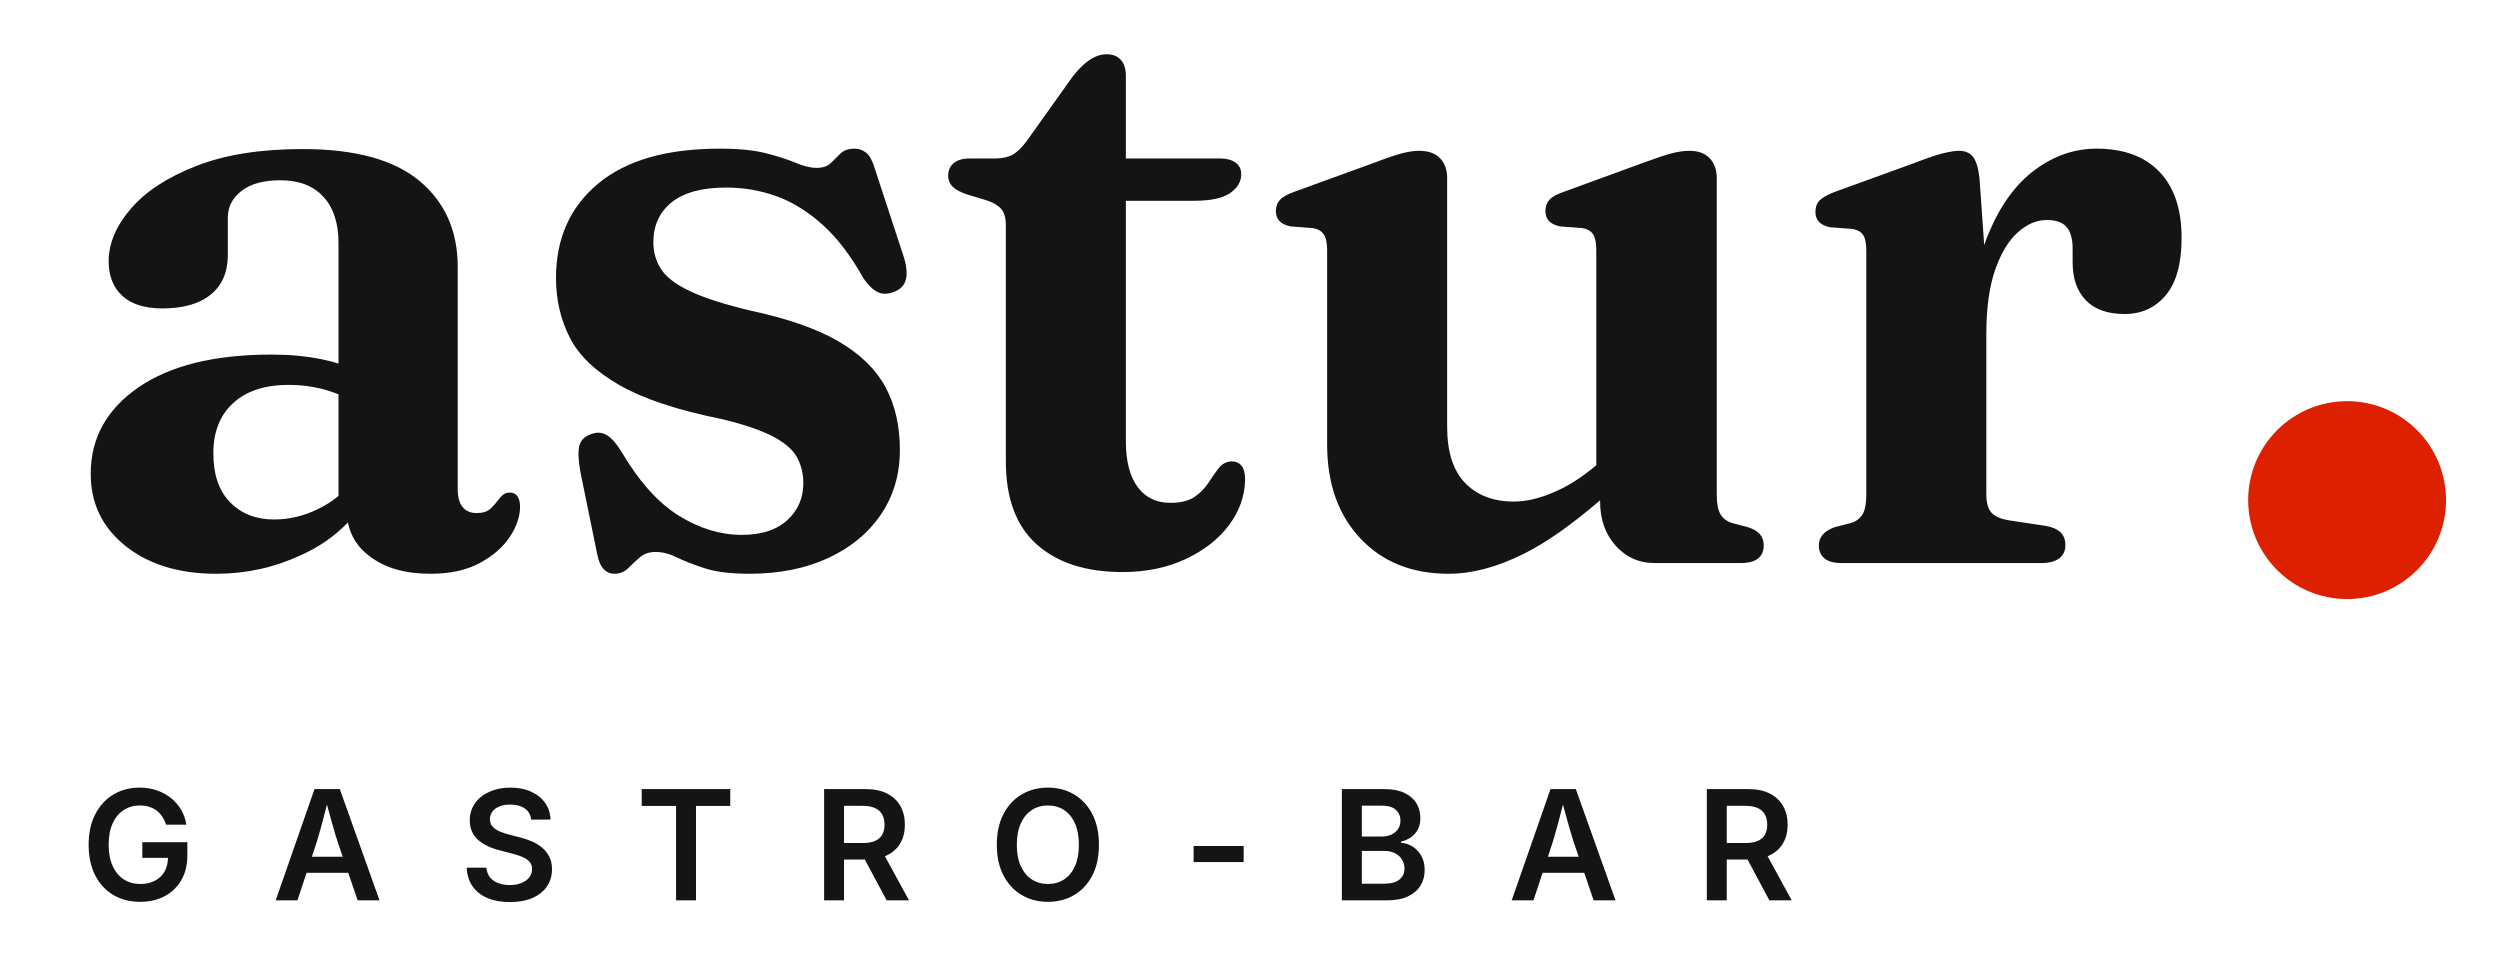
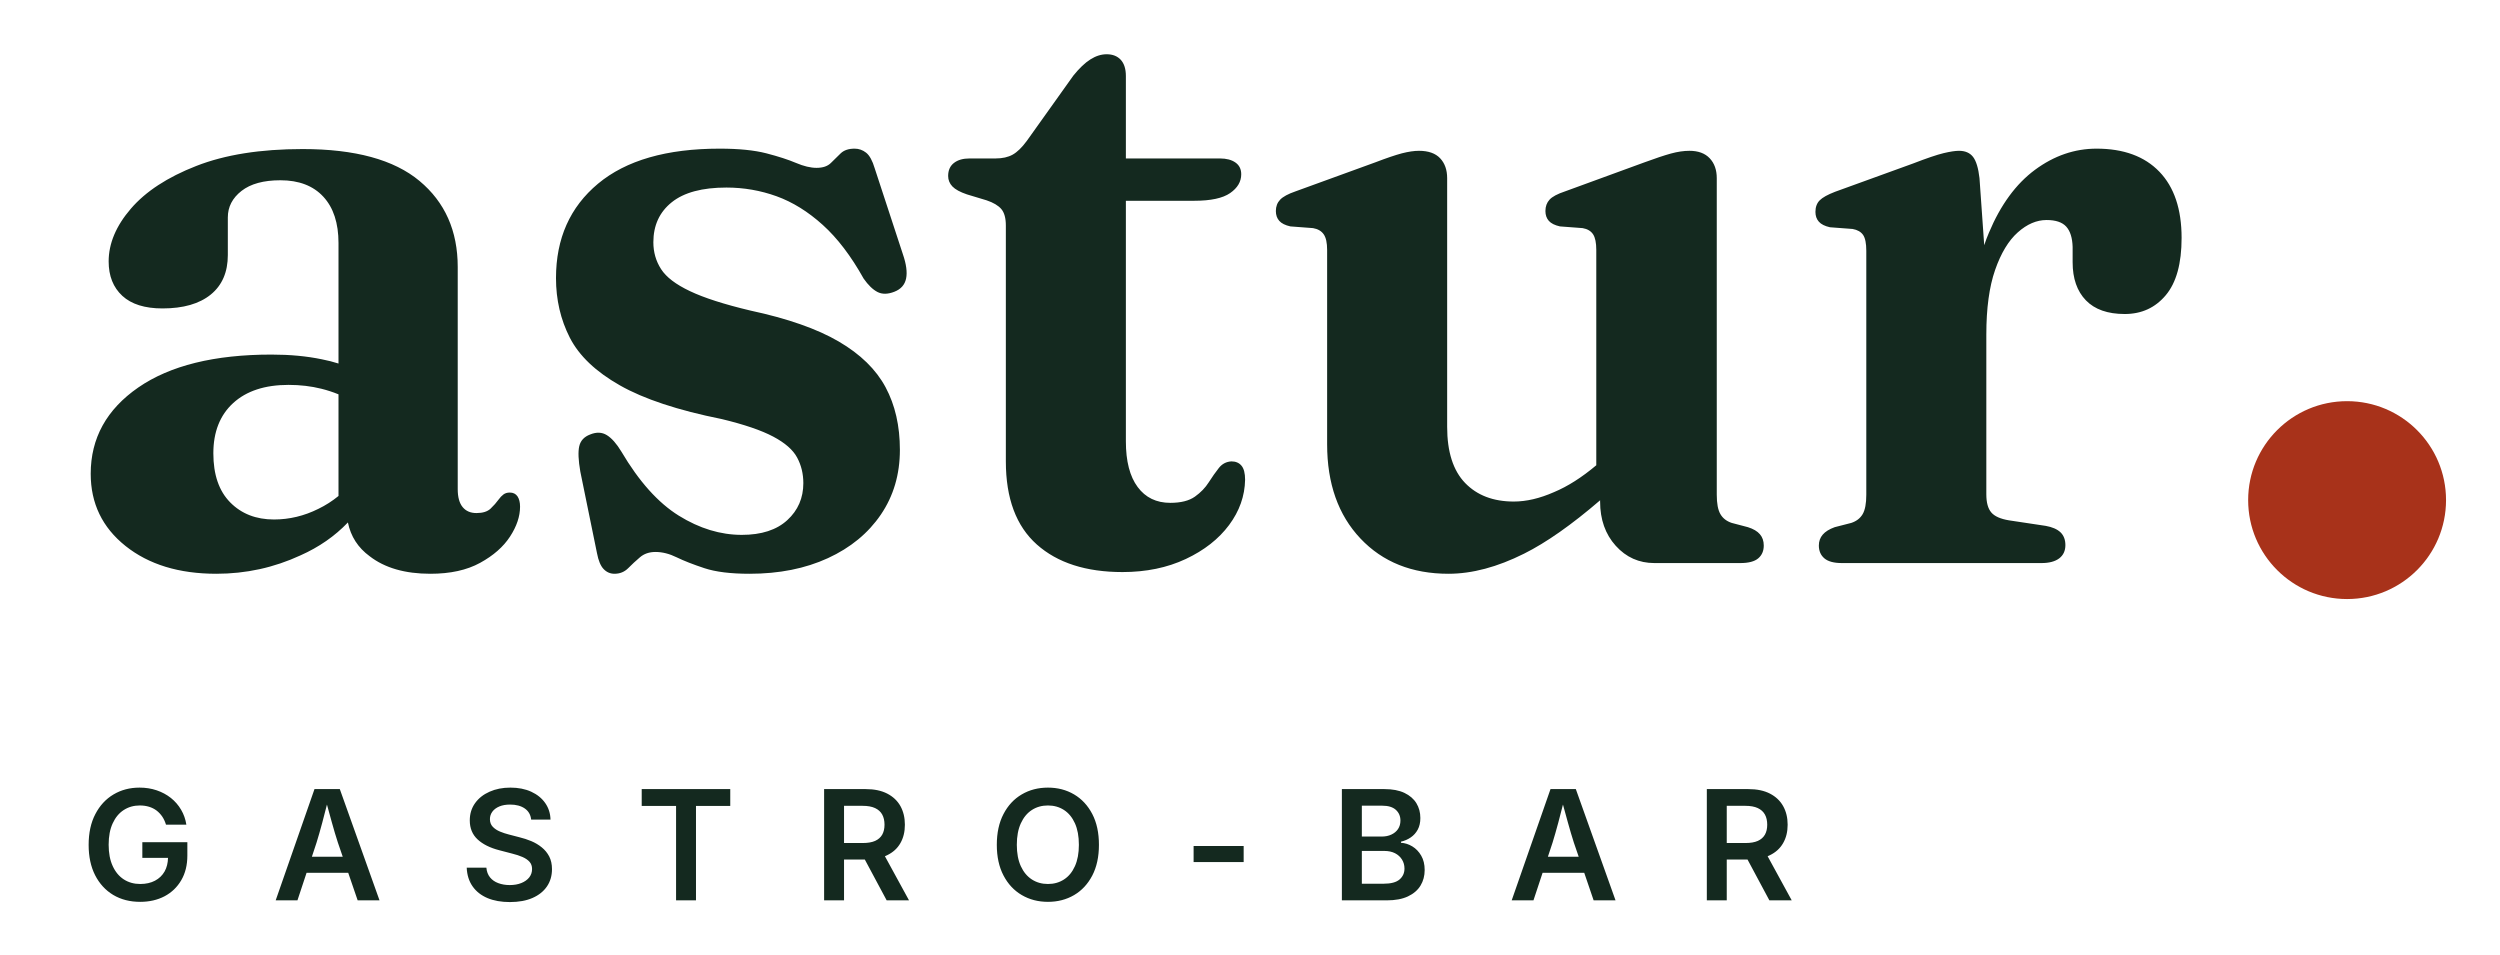
<svg xmlns="http://www.w3.org/2000/svg" viewBox="-12.0 -125.1 555.9 212.1" width="2223" height="849">
-   <path d="M8.17-19.86L8.17-19.86Q8.17-31.73 18.76-39.05Q29.36-46.36 48.36-46.36L48.36-46.36Q54.53-46.36 59.56-45.31L59.56-45.31Q61.47-44.94 63.27-44.37L63.27-44.37L63.27-71.16Q63.27-77.81 59.90-81.46Q56.52-85.12 50.35-85.12L50.35-85.12Q44.74-85.12 41.70-82.75Q38.66-80.37 38.66-76.86L38.66-76.86L38.66-68.50Q38.66-62.80 34.87-59.71Q31.07-56.62 24.13-56.62L24.13-56.62Q18.24-56.62 15.20-59.42Q12.16-62.23 12.16-67.07L12.16-67.07Q12.16-73.06 17.10-78.80Q22.04-84.55 31.64-88.30Q41.23-92.06 55.29-92.06L55.29-92.06Q72.77-92.06 81.27-84.98Q89.78-77.90 89.78-65.83L89.78-65.83L89.78-16.43Q89.78-13.78 90.87-12.45Q91.96-11.12 93.95-11.12L93.95-11.12Q96.05-11.12 97.09-12.11Q98.14-13.11 98.89-14.15L98.89-14.15Q99.37-14.82 99.94-15.25Q100.51-15.68 101.36-15.68L101.36-15.68Q102.50-15.68 103.08-14.82Q103.64-13.96 103.64-12.54L103.64-12.54Q103.64-9.31 101.41-5.89Q99.18-2.47 94.76-0.05Q90.34 2.38 83.70 2.38L83.70 2.38Q75.24 2.38 70.20-1.52L70.20-1.52Q66.31-4.37 65.36-9.03L65.36-9.03Q60.99-4.46 54.81-1.71L54.81-1.71Q45.98 2.38 36.10 2.38L36.10 2.38Q23.66 2.38 15.91-3.80Q8.17-9.97 8.17-19.86ZM63.27-14.92L63.27-37.52Q61.37-38.29 59.47-38.76L59.47-38.76Q56.05-39.62 52.16-39.62L52.16-39.62Q44.27-39.62 39.85-35.58Q35.44-31.54 35.44-24.41Q35.44-17.29 39.19-13.49Q42.94-9.69 48.92-9.69L48.92-9.69Q54.05-9.69 58.80-12.06L58.80-12.06Q61.18-13.21 63.27-14.92L63.27-14.92ZM152.95-6.27L152.95-6.27Q159.50-6.27 163.07-9.55Q166.63-12.82 166.63-17.77L166.63-17.77Q166.63-20.90 165.25-23.46Q163.88-26.03 159.93-28.12Q155.99-30.21 148.49-32.02L148.49-32.02Q133.85-34.96 125.83-39.52Q117.80-44.08 114.71-50.11Q111.63-56.15 111.63-63.37L111.63-63.37Q111.63-76.57 120.98-84.36Q130.34-92.15 148.01-92.15L148.01-92.15Q154.38-92.15 158.41-91.11Q162.45-90.06 165.01-88.97Q167.58-87.88 169.57-87.88L169.57-87.88Q171.67-87.88 172.76-88.97Q173.85-90.06 174.94-91.11Q176.03-92.15 178.03-92.15L178.03-92.15Q179.45-92.15 180.59-91.25Q181.74-90.34 182.50-87.78L182.50-87.78L188.76-68.69Q189.91-65.36 189.48-63.27Q189.05-61.18 186.87-60.33L186.87-60.33Q184.68-59.47 183.11-60.28Q181.55-61.09 180.03-63.27L180.03-63.27Q175.84-70.78 170.95-75.19Q166.06-79.61 160.69-81.56Q155.32-83.50 149.53-83.50L149.53-83.50Q141.45-83.50 137.37-80.23Q133.28-76.95 133.28-71.34L133.28-71.34Q133.28-68.02 135.00-65.36Q136.70-62.70 141.41-60.47Q146.11-58.23 154.85-56.15L154.85-56.15Q167.30-53.48 174.51-49.26Q181.74-45.03 184.92-39.09Q188.10-33.16 188.10-25.18L188.10-25.18Q188.10-17.00 183.87-10.78Q179.64-4.56 172.09-1.09Q164.54 2.38 154.66 2.38L154.66 2.38Q148.39 2.38 144.64 1.14Q140.88-0.10 138.46-1.28Q136.04-2.47 133.76-2.47L133.76-2.47Q131.67-2.47 130.29-1.28Q128.91-0.10 127.68 1.14Q126.44 2.38 124.64 2.38L124.64 2.38Q123.22 2.38 122.22 1.33Q121.22 0.29 120.75-2.19L120.75-2.19L117.04-20.33Q116.38-24.13 116.80-25.98Q117.23-27.84 119.22-28.59L119.22-28.59Q121.31-29.45 122.93-28.45Q124.55-27.46 126.16-24.80L126.16-24.80Q132.05-14.82 138.94-10.54Q145.82-6.27 152.95-6.27ZM207.38-80.66L207.38-80.66L203.01-81.98Q200.73-82.75 199.78-83.74Q198.83-84.74 198.83-86.07L198.83-86.07Q198.83-87.97 200.12-88.97Q201.40-89.97 203.58-89.97L203.58-89.97L209.38-89.97Q211.66-89.97 213.18-90.82Q214.70-91.67 216.31-93.86L216.31-93.86L226.67-108.39Q228.66-110.86 230.47-112.00Q232.27-113.14 234.08-113.14L234.08-113.14Q236.07-113.14 237.21-111.91Q238.35-110.67 238.35-108.30L238.35-108.30L238.35-89.97L259.25-89.97Q261.44-89.97 262.72-89.06Q264.00-88.16 264.00-86.45L264.00-86.45Q264.00-83.98 261.53-82.27Q259.06-80.56 253.56-80.56L253.56-80.56L238.35-80.56L238.35-27.07Q238.35-20.43 240.97-16.91Q243.58-13.39 248.23-13.39L248.23-13.39Q251.75-13.39 253.70-14.77Q255.64-16.15 256.78-17.96Q257.93-19.76 259.02-21.14Q260.11-22.52 261.82-22.61L261.82-22.61Q263.25-22.61 264.05-21.66Q264.86-20.71 264.86-18.52L264.86-18.52Q264.76-13.11 261.30-8.46Q257.83-3.80 251.66-0.90Q245.48 2.00 237.59 2.00L237.59 2.00Q225.44 2.00 218.55-4.13Q211.66-10.26 211.66-22.61L211.66-22.61L211.66-75.05Q211.66-77.52 210.66-78.71Q209.66-79.89 207.38-80.66ZM343.80-13.68L343.80-13.68L343.80-13.96Q334.30-5.79 326.89-2.09L326.89-2.09Q317.96 2.38 310.08 2.38L310.08 2.38Q297.92 2.38 290.51-5.46Q283.10-13.30 283.10-26.41L283.10-26.41L283.10-69.64Q283.10-72.01 282.34-73.10Q281.58-74.20 279.96-74.48L279.96-74.48L274.93-74.86Q273.22-75.24 272.46-76.09Q271.70-76.95 271.70-78.28L271.70-78.28Q271.70-79.80 272.65-80.80Q273.60-81.80 276.07-82.65L276.07-82.65L293.83-89.11Q297.54-90.53 299.72-91.11Q301.91-91.67 303.52-91.67L303.52-91.67Q306.66-91.67 308.23-90.01Q309.79-88.35 309.79-85.59L309.79-85.59L309.79-30.30Q309.79-21.95 313.78-17.81Q317.77-13.68 324.61-13.68L324.61-13.68Q328.79-13.68 333.54-15.77L333.54-15.77Q338.10-17.67 342.95-21.75L342.95-21.75L342.95-69.64Q342.95-72.01 342.24-73.10Q341.52-74.20 339.91-74.48L339.91-74.48L334.87-74.86Q333.16-75.24 332.40-76.09Q331.64-76.95 331.64-78.28L331.64-78.28Q331.64-79.80 332.55-80.80Q333.45-81.80 336.01-82.65L336.01-82.65L353.68-89.11Q357.29-90.44 359.53-91.06Q361.76-91.67 363.66-91.67L363.66-91.67Q366.60-91.67 368.17-90.01Q369.74-88.35 369.74-85.59L369.74-85.59L369.74-15.20Q369.74-12.26 370.55-10.88Q371.35-9.50 373.06-8.93L373.06-8.93L376.67-7.98Q378.48-7.41 379.33-6.41Q380.19-5.42 380.19-3.90L380.19-3.90Q380.19-2.09 378.95-1.04Q377.72 0 374.96 0L374.96 0L355.87 0Q350.74 0 347.27-3.85Q343.80-7.70 343.80-13.68ZM428.16-85.59L428.16-85.59L429.21-70.68Q429.68-72.11 430.25-73.44L430.25-73.44Q434.15-82.75 440.51-87.45Q446.88-92.15 454.19-92.15L454.19-92.15Q463.22-92.15 468.16-87.02Q473.10-81.89 473.10-72.30L473.10-72.30Q473.10-63.74 469.58-59.56Q466.07-55.38 460.46-55.38L460.46-55.38Q454.76-55.38 451.82-58.42Q448.87-61.47 448.87-66.88L448.87-66.88L448.87-70.30Q448.78-73.34 447.45-74.81Q446.12-76.28 443.08-76.28L443.08-76.28Q439.75-76.28 436.67-73.53Q433.58-70.78 431.63-65.17Q429.68-59.56 429.68-50.83L429.68-50.83L429.68-15.29Q429.68-12.54 430.78-11.26Q431.87-9.97 434.72-9.50L434.72-9.50L442.89-8.27Q445.07-7.88 446.17-6.84Q447.26-5.79 447.26-3.99L447.26-3.99Q447.26-2.09 445.88-1.04Q444.50 0 441.94 0L441.94 0L397.57 0Q394.91 0 393.68-1.04Q392.44-2.09 392.44-3.90L392.44-3.90Q392.44-5.32 393.30-6.32Q394.15-7.32 395.96-7.98L395.96-7.98L399.66-8.93Q401.37-9.50 402.18-10.88Q402.99-12.26 402.99-15.20L402.99-15.20L402.99-69.45Q402.99-71.92 402.28-72.96Q401.56-74.00 399.95-74.29L399.95-74.29L394.91-74.67Q393.20-75.05 392.44-75.91Q391.68-76.76 391.68-78.09L391.68-78.09Q391.68-79.70 392.63-80.66Q393.58-81.61 396.05-82.56L396.05-82.56L413.34-88.83Q418.00-90.63 420.18-91.15Q422.37-91.67 423.60-91.67L423.60-91.67Q425.69-91.67 426.74-90.30Q427.78-88.92 428.16-85.59Z" fill="#141414" />
-   <circle cx="509.9" cy="-14" r="22" fill="#DC2000" />
-   <path d="M19.17 75.33L19.17 75.33Q15.75 75.33 13.17 73.79Q10.60 72.24 9.15 69.41Q7.71 66.57 7.71 62.67L7.71 62.67Q7.71 58.66 9.20 55.82Q10.68 52.97 13.24 51.45Q15.79 49.93 19.03 49.93L19.03 49.93Q21.07 49.93 22.84 50.53Q24.61 51.13 26.00 52.23Q27.38 53.33 28.27 54.85Q29.16 56.36 29.44 58.17L29.44 58.17L24.91 58.17Q24.61 57.17 24.09 56.39Q23.56 55.61 22.83 55.04Q22.09 54.48 21.15 54.19Q20.21 53.90 19.08 53.90L19.08 53.90Q17.09 53.90 15.52 54.91Q13.95 55.92 13.06 57.87Q12.16 59.81 12.16 62.63L12.16 62.63Q12.16 65.42 13.06 67.37Q13.95 69.32 15.53 70.34Q17.11 71.36 19.18 71.36L19.18 71.36Q21.07 71.36 22.46 70.63Q23.85 69.90 24.61 68.56L24.61 68.56Q25.32 67.28 25.36 65.55L25.36 65.55L19.65 65.55L19.65 62.07L29.66 62.07L29.66 65.04Q29.66 68.21 28.30 70.53Q26.95 72.84 24.59 74.09Q22.22 75.33 19.17 75.33ZM54.14 75L49.30 75L57.93 50.26L63.56 50.26L72.39 75L67.53 75L65.43 68.87L56.17 68.87L54.14 75ZM57.35 65.30L64.21 65.30L63.13 62.15Q62.48 60.16 61.78 57.63L61.78 57.63Q61.28 55.84 60.70 53.70L60.70 53.70Q60.15 55.88 59.67 57.68L59.67 57.68Q58.99 60.22 58.39 62.15L58.39 62.15L57.35 65.30ZM101.38 75.38L101.38 75.38Q98.50 75.38 96.39 74.49Q94.27 73.59 93.08 71.88Q91.88 70.17 91.78 67.73L91.78 67.73L96.15 67.73Q96.26 69.02 96.96 69.89Q97.66 70.75 98.80 71.17Q99.95 71.60 101.34 71.60L101.34 71.60Q102.80 71.60 103.92 71.15Q105.04 70.70 105.68 69.90Q106.31 69.09 106.31 68.03L106.31 68.03Q106.31 67.06 105.75 66.43Q105.19 65.80 104.19 65.36Q103.19 64.92 101.84 64.59L101.84 64.59L99.04 63.86Q95.93 63.06 94.20 61.45Q92.46 59.84 92.46 57.22L92.46 57.22Q92.46 55.03 93.64 53.38Q94.82 51.74 96.86 50.84Q98.90 49.93 101.49 49.93L101.49 49.93Q104.13 49.93 106.12 50.84Q108.12 51.76 109.24 53.37Q110.36 54.98 110.41 57.04L110.41 57.04L106.11 57.04Q105.94 55.44 104.69 54.57Q103.43 53.70 101.43 53.70L101.43 53.70Q100.03 53.70 99.03 54.12Q98.02 54.55 97.48 55.28Q96.94 56.01 96.94 56.95L96.94 56.95Q96.94 57.98 97.58 58.65Q98.22 59.31 99.19 59.71Q100.16 60.11 101.16 60.36L101.16 60.36L103.47 60.96Q104.85 61.29 106.14 61.83Q107.44 62.38 108.47 63.22Q109.51 64.06 110.13 65.25Q110.74 66.45 110.74 68.06L110.74 68.06Q110.74 70.24 109.63 71.89Q108.51 73.54 106.42 74.46Q104.33 75.38 101.38 75.38ZM138.33 54.00L130.69 54.00L130.69 50.26L150.38 50.26L150.38 54.00L142.76 54.00L142.76 75L138.33 75L138.33 54.00ZM175.68 75L171.25 75L171.25 50.26L180.50 50.26Q183.34 50.26 185.28 51.26Q187.22 52.26 188.22 54.04Q189.21 55.83 189.21 58.18Q189.21 60.54 188.21 62.28Q187.21 64.03 185.25 64.97L185.25 64.97Q185.01 65.09 184.77 65.19L184.77 65.19L190.13 75L185.16 75L180.30 65.92L175.68 65.92L175.68 75ZM175.68 53.98L175.68 62.25L179.85 62.25Q181.53 62.25 182.59 61.78Q183.65 61.30 184.17 60.39Q184.68 59.48 184.68 58.18L184.68 58.18Q184.68 56.85 184.17 55.92Q183.65 54.98 182.58 54.48Q181.51 53.98 179.82 53.98L179.82 53.98L175.68 53.98ZM221.02 75.33L221.02 75.33Q217.77 75.33 215.20 73.82Q212.62 72.31 211.14 69.47Q209.65 66.63 209.65 62.65L209.65 62.65Q209.65 58.65 211.14 55.80Q212.62 52.95 215.20 51.44Q217.77 49.93 221.02 49.93L221.02 49.93Q224.26 49.93 226.83 51.44Q229.39 52.95 230.88 55.80Q232.36 58.65 232.36 62.65L232.36 62.65Q232.36 66.63 230.88 69.48Q229.39 72.33 226.83 73.83Q224.26 75.33 221.02 75.33ZM221.02 71.36L221.02 71.36Q223.03 71.36 224.58 70.36Q226.14 69.36 227.02 67.40Q227.90 65.45 227.90 62.65L227.90 62.65Q227.90 59.81 227.02 57.86Q226.14 55.91 224.58 54.90Q223.03 53.90 221.02 53.90L221.02 53.90Q219.00 53.90 217.44 54.91Q215.88 55.92 214.99 57.88Q214.10 59.83 214.10 62.65L214.10 62.65Q214.10 65.45 214.99 67.40Q215.88 69.34 217.44 70.35Q219.00 71.36 221.02 71.36ZM253.41 62.91L264.54 62.91L264.54 66.48L253.41 66.48L253.41 62.91ZM296.36 75L286.38 75L286.38 50.26L295.85 50.26Q298.52 50.26 300.30 51.11Q302.07 51.96 302.95 53.40Q303.83 54.85 303.83 56.69L303.83 56.69Q303.83 58.20 303.25 59.27Q302.67 60.34 301.70 61.00Q300.73 61.67 299.52 61.95L299.52 61.95L299.52 62.20Q300.83 62.27 302.04 63.00Q303.25 63.73 304.02 65.06Q304.79 66.38 304.79 68.26L304.79 68.26Q304.79 70.19 303.87 71.71Q302.94 73.24 301.07 74.12Q299.20 75 296.36 75L296.36 75ZM290.82 64.01L290.82 71.30L295.66 71.30Q298.12 71.30 299.21 70.35Q300.30 69.41 300.30 67.93L300.30 67.93Q300.30 66.82 299.75 65.93Q299.20 65.04 298.20 64.52Q297.19 64.01 295.81 64.01L295.81 64.01L290.82 64.01ZM290.82 53.95L290.82 60.81L295.28 60.81Q296.46 60.81 297.39 60.37Q298.32 59.94 298.86 59.15Q299.40 58.35 299.40 57.25L299.40 57.25Q299.40 55.81 298.39 54.88Q297.37 53.95 295.38 53.95L295.38 53.95L290.82 53.95ZM328.98 75L324.14 75L332.77 50.26L338.40 50.26L347.23 75L342.36 75L340.27 68.87L331.01 68.87L328.98 75ZM332.19 65.30L339.04 65.30L337.96 62.15Q337.32 60.16 336.62 57.63L336.62 57.63Q336.12 55.84 335.54 53.70L335.54 53.70Q334.99 55.88 334.51 57.68L334.51 57.68Q333.83 60.22 333.23 62.15L333.23 62.15L332.19 65.30ZM371.96 75L367.53 75L367.53 50.26L376.78 50.26Q379.62 50.26 381.56 51.26Q383.50 52.26 384.50 54.04Q385.50 55.83 385.50 58.18Q385.50 60.54 384.49 62.28Q383.49 64.03 381.53 64.97L381.53 64.97Q381.29 65.09 381.05 65.19L381.05 65.19L386.41 75L381.44 75L376.58 65.92L371.96 65.92L371.96 75ZM371.96 53.98L371.96 62.25L376.13 62.25Q377.81 62.25 378.87 61.78Q379.93 61.30 380.45 60.39Q380.96 59.48 380.96 58.18L380.96 58.18Q380.96 56.85 380.45 55.92Q379.93 54.98 378.86 54.48Q377.79 53.98 376.10 53.98L376.10 53.98L371.96 53.98Z" fill="#141414" />
+   <path d="M8.17-19.86L8.17-19.86Q8.17-31.73 18.76-39.05Q29.36-46.36 48.36-46.36L48.36-46.36Q54.53-46.36 59.56-45.31L59.56-45.31Q61.47-44.94 63.27-44.37L63.27-44.37L63.27-71.16Q63.27-77.81 59.90-81.46Q56.52-85.12 50.35-85.12L50.35-85.12Q44.74-85.12 41.70-82.75Q38.66-80.37 38.66-76.86L38.66-76.86L38.66-68.50Q38.66-62.80 34.87-59.71Q31.07-56.62 24.13-56.62L24.13-56.62Q18.24-56.62 15.20-59.42Q12.16-62.23 12.16-67.07L12.16-67.07Q12.16-73.06 17.10-78.80Q22.04-84.55 31.64-88.30Q41.23-92.06 55.29-92.06L55.29-92.06Q72.77-92.06 81.27-84.98Q89.78-77.90 89.78-65.83L89.78-65.83L89.78-16.43Q89.78-13.78 90.87-12.45Q91.96-11.12 93.95-11.12L93.95-11.12Q96.05-11.12 97.09-12.11Q98.14-13.11 98.89-14.15L98.89-14.15Q99.37-14.82 99.94-15.25Q100.51-15.68 101.36-15.68L101.36-15.68Q102.50-15.68 103.08-14.82Q103.64-13.96 103.64-12.54L103.64-12.54Q103.64-9.31 101.41-5.89Q99.18-2.47 94.76-0.05Q90.34 2.38 83.70 2.38L83.70 2.38Q75.24 2.38 70.20-1.52L70.20-1.52Q66.31-4.37 65.36-9.03L65.36-9.03Q60.99-4.46 54.81-1.71L54.81-1.71Q45.98 2.38 36.10 2.38L36.10 2.38Q23.66 2.38 15.91-3.80Q8.17-9.97 8.17-19.86ZM63.27-14.92L63.27-37.52Q61.37-38.29 59.47-38.76L59.47-38.76Q56.05-39.62 52.16-39.62L52.16-39.62Q44.27-39.62 39.85-35.58Q35.44-31.54 35.44-24.41Q35.44-17.29 39.19-13.49Q42.94-9.69 48.92-9.69L48.92-9.69Q54.05-9.69 58.80-12.06L58.80-12.06Q61.18-13.21 63.27-14.92L63.27-14.92ZM152.95-6.27L152.95-6.27Q159.50-6.27 163.07-9.55Q166.63-12.82 166.63-17.77L166.63-17.77Q166.63-20.90 165.25-23.46Q163.88-26.03 159.93-28.12Q155.99-30.21 148.49-32.02L148.49-32.02Q133.85-34.96 125.83-39.52Q117.80-44.08 114.71-50.11Q111.63-56.15 111.63-63.37L111.63-63.37Q111.63-76.57 120.98-84.36Q130.34-92.15 148.01-92.15L148.01-92.15Q154.38-92.15 158.41-91.11Q162.45-90.06 165.01-88.97Q167.58-87.88 169.57-87.88L169.57-87.88Q171.67-87.88 172.76-88.97Q173.85-90.06 174.94-91.11Q176.03-92.15 178.03-92.15L178.03-92.15Q179.45-92.15 180.59-91.25Q181.74-90.34 182.50-87.78L182.50-87.78L188.76-68.69Q189.91-65.36 189.48-63.27Q189.05-61.18 186.87-60.33L186.87-60.33Q184.68-59.47 183.11-60.28Q181.55-61.09 180.03-63.27L180.03-63.27Q175.84-70.78 170.95-75.19Q166.06-79.61 160.69-81.56Q155.32-83.50 149.53-83.50L149.53-83.50Q141.45-83.50 137.37-80.23Q133.28-76.95 133.28-71.34L133.28-71.34Q133.28-68.02 135.00-65.36Q136.70-62.70 141.41-60.47Q146.11-58.23 154.85-56.15L154.85-56.15Q167.30-53.48 174.51-49.26Q181.74-45.03 184.92-39.09Q188.10-33.16 188.10-25.18L188.10-25.18Q188.10-17.00 183.87-10.78Q179.64-4.56 172.09-1.09Q164.54 2.38 154.66 2.38L154.66 2.38Q148.39 2.38 144.64 1.14Q140.88-0.10 138.46-1.28Q136.04-2.47 133.76-2.47L133.76-2.47Q131.67-2.47 130.29-1.28Q128.91-0.10 127.68 1.14Q126.44 2.38 124.64 2.38L124.64 2.38Q123.22 2.38 122.22 1.33Q121.22 0.29 120.75-2.19L120.75-2.19L117.04-20.33Q116.38-24.13 116.80-25.98Q117.23-27.84 119.22-28.59L119.22-28.59Q121.31-29.45 122.93-28.45Q124.55-27.46 126.16-24.80L126.16-24.80Q132.05-14.82 138.94-10.54Q145.82-6.27 152.95-6.27ZM207.38-80.66L207.38-80.66L203.01-81.98Q200.73-82.75 199.78-83.74Q198.83-84.74 198.83-86.07L198.83-86.07Q198.83-87.97 200.12-88.97Q201.40-89.97 203.58-89.97L203.58-89.97L209.38-89.97Q211.66-89.97 213.18-90.82Q214.70-91.67 216.31-93.86L216.31-93.86L226.67-108.39Q228.66-110.86 230.47-112.00Q232.27-113.14 234.08-113.14L234.08-113.14Q236.07-113.14 237.21-111.91Q238.35-110.67 238.35-108.30L238.35-108.30L238.35-89.97L259.25-89.97Q261.44-89.97 262.72-89.06Q264.00-88.16 264.00-86.45L264.00-86.45Q264.00-83.98 261.53-82.27Q259.06-80.56 253.56-80.56L253.56-80.56L238.35-80.56L238.35-27.07Q238.35-20.43 240.97-16.91Q243.58-13.39 248.23-13.39L248.23-13.39Q251.75-13.39 253.70-14.77Q255.64-16.15 256.78-17.96Q257.93-19.76 259.02-21.14Q260.11-22.52 261.82-22.61L261.82-22.61Q263.25-22.61 264.05-21.66Q264.86-20.71 264.86-18.52L264.86-18.52Q264.76-13.11 261.30-8.46Q257.83-3.80 251.66-0.90Q245.48 2.00 237.59 2.00L237.59 2.00Q225.44 2.00 218.55-4.13Q211.66-10.26 211.66-22.61L211.66-22.61L211.66-75.05Q211.66-77.52 210.66-78.71Q209.66-79.89 207.38-80.66ZM343.80-13.68L343.80-13.68L343.80-13.96Q334.30-5.79 326.89-2.09L326.89-2.09Q317.96 2.38 310.08 2.38L310.08 2.38Q297.92 2.38 290.51-5.46Q283.10-13.30 283.10-26.41L283.10-26.41L283.10-69.64Q283.10-72.01 282.34-73.10Q281.58-74.20 279.96-74.48L279.96-74.48L274.93-74.86Q273.22-75.24 272.46-76.09Q271.70-76.95 271.70-78.28L271.70-78.28Q271.70-79.80 272.65-80.80Q273.60-81.80 276.07-82.65L276.07-82.65L293.83-89.11Q297.54-90.53 299.72-91.11Q301.91-91.67 303.52-91.67L303.52-91.67Q306.66-91.67 308.23-90.01Q309.79-88.35 309.79-85.59L309.79-85.59L309.79-30.30Q309.79-21.95 313.78-17.81Q317.77-13.68 324.61-13.68L324.61-13.68Q328.79-13.68 333.54-15.77L333.54-15.77Q338.10-17.67 342.95-21.75L342.95-21.75L342.95-69.64Q342.95-72.01 342.24-73.10Q341.52-74.20 339.91-74.48L339.91-74.48L334.87-74.86Q333.16-75.24 332.40-76.09Q331.64-76.95 331.64-78.28L331.64-78.28Q331.64-79.80 332.55-80.80Q333.45-81.80 336.01-82.65L336.01-82.65L353.68-89.11Q357.29-90.44 359.53-91.06Q361.76-91.67 363.66-91.67L363.66-91.67Q366.60-91.67 368.17-90.01Q369.74-88.35 369.74-85.59L369.74-85.59L369.74-15.20Q369.74-12.26 370.55-10.88Q371.35-9.50 373.06-8.93L373.06-8.93L376.67-7.98Q378.48-7.41 379.33-6.41Q380.19-5.42 380.19-3.90L380.19-3.90Q380.19-2.09 378.95-1.04Q377.72 0 374.96 0L374.96 0L355.87 0Q350.74 0 347.27-3.85Q343.80-7.70 343.80-13.68ZM428.16-85.59L428.16-85.59L429.21-70.68Q429.68-72.11 430.25-73.44L430.25-73.44Q434.15-82.75 440.51-87.45Q446.88-92.15 454.19-92.15L454.19-92.15Q463.22-92.15 468.16-87.02Q473.10-81.89 473.10-72.30L473.10-72.30Q473.10-63.74 469.58-59.56Q466.07-55.38 460.46-55.38L460.46-55.38Q454.76-55.38 451.82-58.42Q448.87-61.47 448.87-66.88L448.87-66.88L448.87-70.30Q448.78-73.34 447.45-74.81Q446.12-76.28 443.08-76.28L443.08-76.28Q439.75-76.28 436.67-73.53Q433.58-70.78 431.63-65.17Q429.68-59.56 429.68-50.83L429.68-50.83L429.68-15.29Q429.68-12.54 430.78-11.26Q431.87-9.97 434.72-9.50L434.72-9.50L442.89-8.27Q445.07-7.88 446.17-6.84Q447.26-5.79 447.26-3.99L447.26-3.99Q447.26-2.09 445.88-1.04Q444.50 0 441.94 0L441.94 0L397.57 0Q394.91 0 393.68-1.04Q392.44-2.09 392.44-3.90L392.44-3.90Q392.44-5.32 393.30-6.32Q394.15-7.32 395.96-7.98L395.96-7.98L399.66-8.93Q401.37-9.50 402.18-10.88Q402.99-12.26 402.99-15.20L402.99-15.20L402.99-69.45Q402.99-71.92 402.28-72.96Q401.56-74.00 399.95-74.29L399.95-74.29L394.91-74.67Q393.20-75.05 392.44-75.91Q391.68-76.76 391.68-78.09L391.68-78.09Q391.68-79.70 392.63-80.66Q393.58-81.61 396.05-82.56L396.05-82.56L413.34-88.83Q418.00-90.63 420.18-91.15Q422.37-91.67 423.60-91.67L423.60-91.67Q425.69-91.67 426.74-90.30Q427.78-88.92 428.16-85.59Z" fill="#14291f" />
+   <circle cx="509.9" cy="-14" r="22" fill="#a8321a" />
+   <path d="M19.17 75.33L19.17 75.33Q15.75 75.33 13.17 73.79Q10.60 72.24 9.15 69.41Q7.71 66.57 7.71 62.67L7.71 62.67Q7.71 58.66 9.20 55.82Q10.68 52.97 13.24 51.45Q15.79 49.93 19.03 49.93L19.03 49.93Q21.07 49.93 22.84 50.53Q24.61 51.13 26.00 52.23Q27.38 53.33 28.27 54.85Q29.16 56.36 29.44 58.17L29.44 58.17L24.91 58.17Q24.61 57.17 24.09 56.39Q23.56 55.61 22.83 55.04Q22.09 54.48 21.15 54.19Q20.21 53.90 19.08 53.90L19.08 53.90Q17.09 53.90 15.52 54.91Q13.95 55.92 13.06 57.87Q12.16 59.81 12.16 62.63L12.16 62.63Q12.16 65.42 13.06 67.37Q13.95 69.32 15.53 70.34Q17.11 71.36 19.18 71.36L19.18 71.36Q21.07 71.36 22.46 70.63Q23.85 69.90 24.61 68.56L24.61 68.56Q25.32 67.28 25.36 65.55L25.36 65.55L19.65 65.55L19.65 62.07L29.66 62.07L29.66 65.04Q29.66 68.21 28.30 70.53Q26.95 72.84 24.59 74.09Q22.22 75.33 19.17 75.33ZM54.14 75L49.30 75L57.93 50.26L63.56 50.26L72.39 75L67.53 75L65.43 68.87L56.17 68.87L54.14 75ZM57.35 65.30L64.21 65.30L63.13 62.15Q62.48 60.16 61.78 57.63L61.78 57.63Q61.28 55.84 60.70 53.70L60.70 53.70Q60.15 55.88 59.67 57.68L59.67 57.68Q58.99 60.22 58.39 62.15L58.39 62.15L57.35 65.30ZM101.38 75.38L101.38 75.38Q98.50 75.38 96.39 74.49Q94.27 73.59 93.08 71.88Q91.88 70.17 91.78 67.73L91.78 67.73L96.15 67.73Q96.26 69.02 96.96 69.89Q97.66 70.75 98.80 71.17Q99.95 71.60 101.34 71.60L101.34 71.60Q102.80 71.60 103.92 71.15Q105.04 70.70 105.68 69.90Q106.31 69.09 106.31 68.03L106.31 68.03Q106.31 67.06 105.75 66.43Q105.19 65.80 104.19 65.36Q103.19 64.92 101.84 64.59L101.84 64.59L99.04 63.86Q95.93 63.06 94.20 61.45Q92.46 59.84 92.46 57.22L92.46 57.22Q92.46 55.03 93.64 53.38Q94.82 51.74 96.86 50.84Q98.90 49.93 101.49 49.93L101.49 49.93Q104.13 49.93 106.12 50.84Q108.12 51.76 109.24 53.37Q110.36 54.98 110.41 57.04L110.41 57.04L106.11 57.04Q105.94 55.44 104.69 54.57Q103.43 53.70 101.43 53.70L101.43 53.70Q100.03 53.70 99.03 54.12Q98.02 54.55 97.48 55.28Q96.94 56.01 96.94 56.95L96.94 56.95Q96.94 57.98 97.58 58.65Q98.22 59.31 99.19 59.71Q100.16 60.11 101.16 60.36L101.16 60.36L103.47 60.96Q104.85 61.29 106.14 61.83Q107.44 62.38 108.47 63.22Q109.51 64.06 110.13 65.25Q110.74 66.45 110.74 68.06L110.74 68.06Q110.74 70.24 109.63 71.89Q108.51 73.54 106.42 74.46Q104.33 75.38 101.38 75.38ZM138.33 54.00L130.69 54.00L130.69 50.26L150.38 50.26L150.38 54.00L142.76 54.00L142.76 75L138.33 75L138.33 54.00ZM175.68 75L171.25 75L171.25 50.26L180.50 50.26Q183.34 50.26 185.28 51.26Q187.22 52.26 188.22 54.04Q189.21 55.83 189.21 58.18Q189.21 60.54 188.21 62.28Q187.21 64.03 185.25 64.97L185.25 64.97Q185.01 65.09 184.77 65.19L184.77 65.19L190.13 75L185.16 75L180.30 65.92L175.68 65.92L175.68 75ZM175.68 53.98L175.68 62.25L179.85 62.25Q181.53 62.25 182.59 61.78Q183.65 61.30 184.17 60.39Q184.68 59.48 184.68 58.18L184.68 58.18Q184.68 56.85 184.17 55.92Q183.65 54.98 182.58 54.48Q181.51 53.98 179.82 53.98L179.82 53.98L175.68 53.98ZM221.02 75.33L221.02 75.33Q217.77 75.33 215.20 73.82Q212.62 72.31 211.14 69.47Q209.65 66.63 209.65 62.65L209.65 62.65Q209.65 58.65 211.14 55.80Q212.62 52.95 215.20 51.44Q217.77 49.93 221.02 49.93L221.02 49.93Q224.26 49.93 226.83 51.44Q229.39 52.95 230.88 55.80Q232.36 58.65 232.36 62.65L232.36 62.65Q232.36 66.63 230.88 69.48Q229.39 72.33 226.83 73.83Q224.26 75.33 221.02 75.33ZM221.02 71.36L221.02 71.36Q223.03 71.36 224.58 70.36Q226.14 69.36 227.02 67.40Q227.90 65.45 227.90 62.65L227.90 62.65Q227.90 59.81 227.02 57.86Q226.14 55.91 224.58 54.90Q223.03 53.90 221.02 53.90L221.02 53.90Q219.00 53.90 217.44 54.91Q215.88 55.92 214.99 57.88Q214.10 59.83 214.10 62.65L214.10 62.65Q214.10 65.45 214.99 67.40Q215.88 69.34 217.44 70.35Q219.00 71.36 221.02 71.36ZM253.41 62.91L264.54 62.91L264.54 66.48L253.41 66.48L253.41 62.91ZM296.36 75L286.38 75L286.38 50.26L295.85 50.26Q298.52 50.26 300.30 51.11Q302.07 51.96 302.95 53.40Q303.83 54.85 303.83 56.69L303.83 56.69Q303.83 58.20 303.25 59.27Q302.67 60.34 301.70 61.00Q300.73 61.67 299.52 61.95L299.52 61.95L299.52 62.20Q300.83 62.27 302.04 63.00Q303.25 63.73 304.02 65.06Q304.79 66.38 304.79 68.26L304.79 68.26Q304.79 70.19 303.87 71.71Q302.94 73.24 301.07 74.12Q299.20 75 296.36 75L296.36 75ZM290.82 64.01L290.82 71.30L295.66 71.30Q298.12 71.30 299.21 70.35Q300.30 69.41 300.30 67.93L300.30 67.93Q300.30 66.82 299.75 65.93Q299.20 65.04 298.20 64.52Q297.19 64.01 295.81 64.01L295.81 64.01L290.82 64.01ZM290.82 53.95L290.82 60.81L295.28 60.81Q296.46 60.81 297.39 60.37Q298.32 59.94 298.86 59.15Q299.40 58.35 299.40 57.25L299.40 57.25Q299.40 55.81 298.39 54.88Q297.37 53.95 295.38 53.95L295.38 53.95L290.82 53.95ZM328.98 75L324.14 75L332.77 50.26L338.40 50.26L347.23 75L342.36 75L340.27 68.87L331.01 68.87L328.98 75ZM332.19 65.30L339.04 65.30L337.96 62.15Q337.32 60.16 336.62 57.63L336.62 57.63Q336.12 55.84 335.54 53.70L335.54 53.70Q334.99 55.88 334.51 57.68L334.51 57.68Q333.83 60.22 333.23 62.15L333.23 62.15L332.19 65.30ZM371.96 75L367.53 75L367.53 50.26L376.78 50.26Q379.62 50.26 381.56 51.26Q383.50 52.26 384.50 54.04Q385.50 55.83 385.50 58.18Q385.50 60.54 384.49 62.28Q383.49 64.03 381.53 64.97L381.53 64.97Q381.29 65.09 381.05 65.19L381.05 65.19L386.41 75L381.44 75L376.58 65.92L371.96 65.92L371.96 75ZM371.96 53.98L371.96 62.25L376.13 62.25Q377.81 62.25 378.87 61.78Q379.93 61.30 380.45 60.39Q380.96 59.48 380.96 58.18L380.96 58.18Q380.96 56.85 380.45 55.92Q379.93 54.98 378.86 54.48Q377.79 53.98 376.10 53.98L376.10 53.98L371.96 53.98Z" fill="#14291f" />
</svg>
